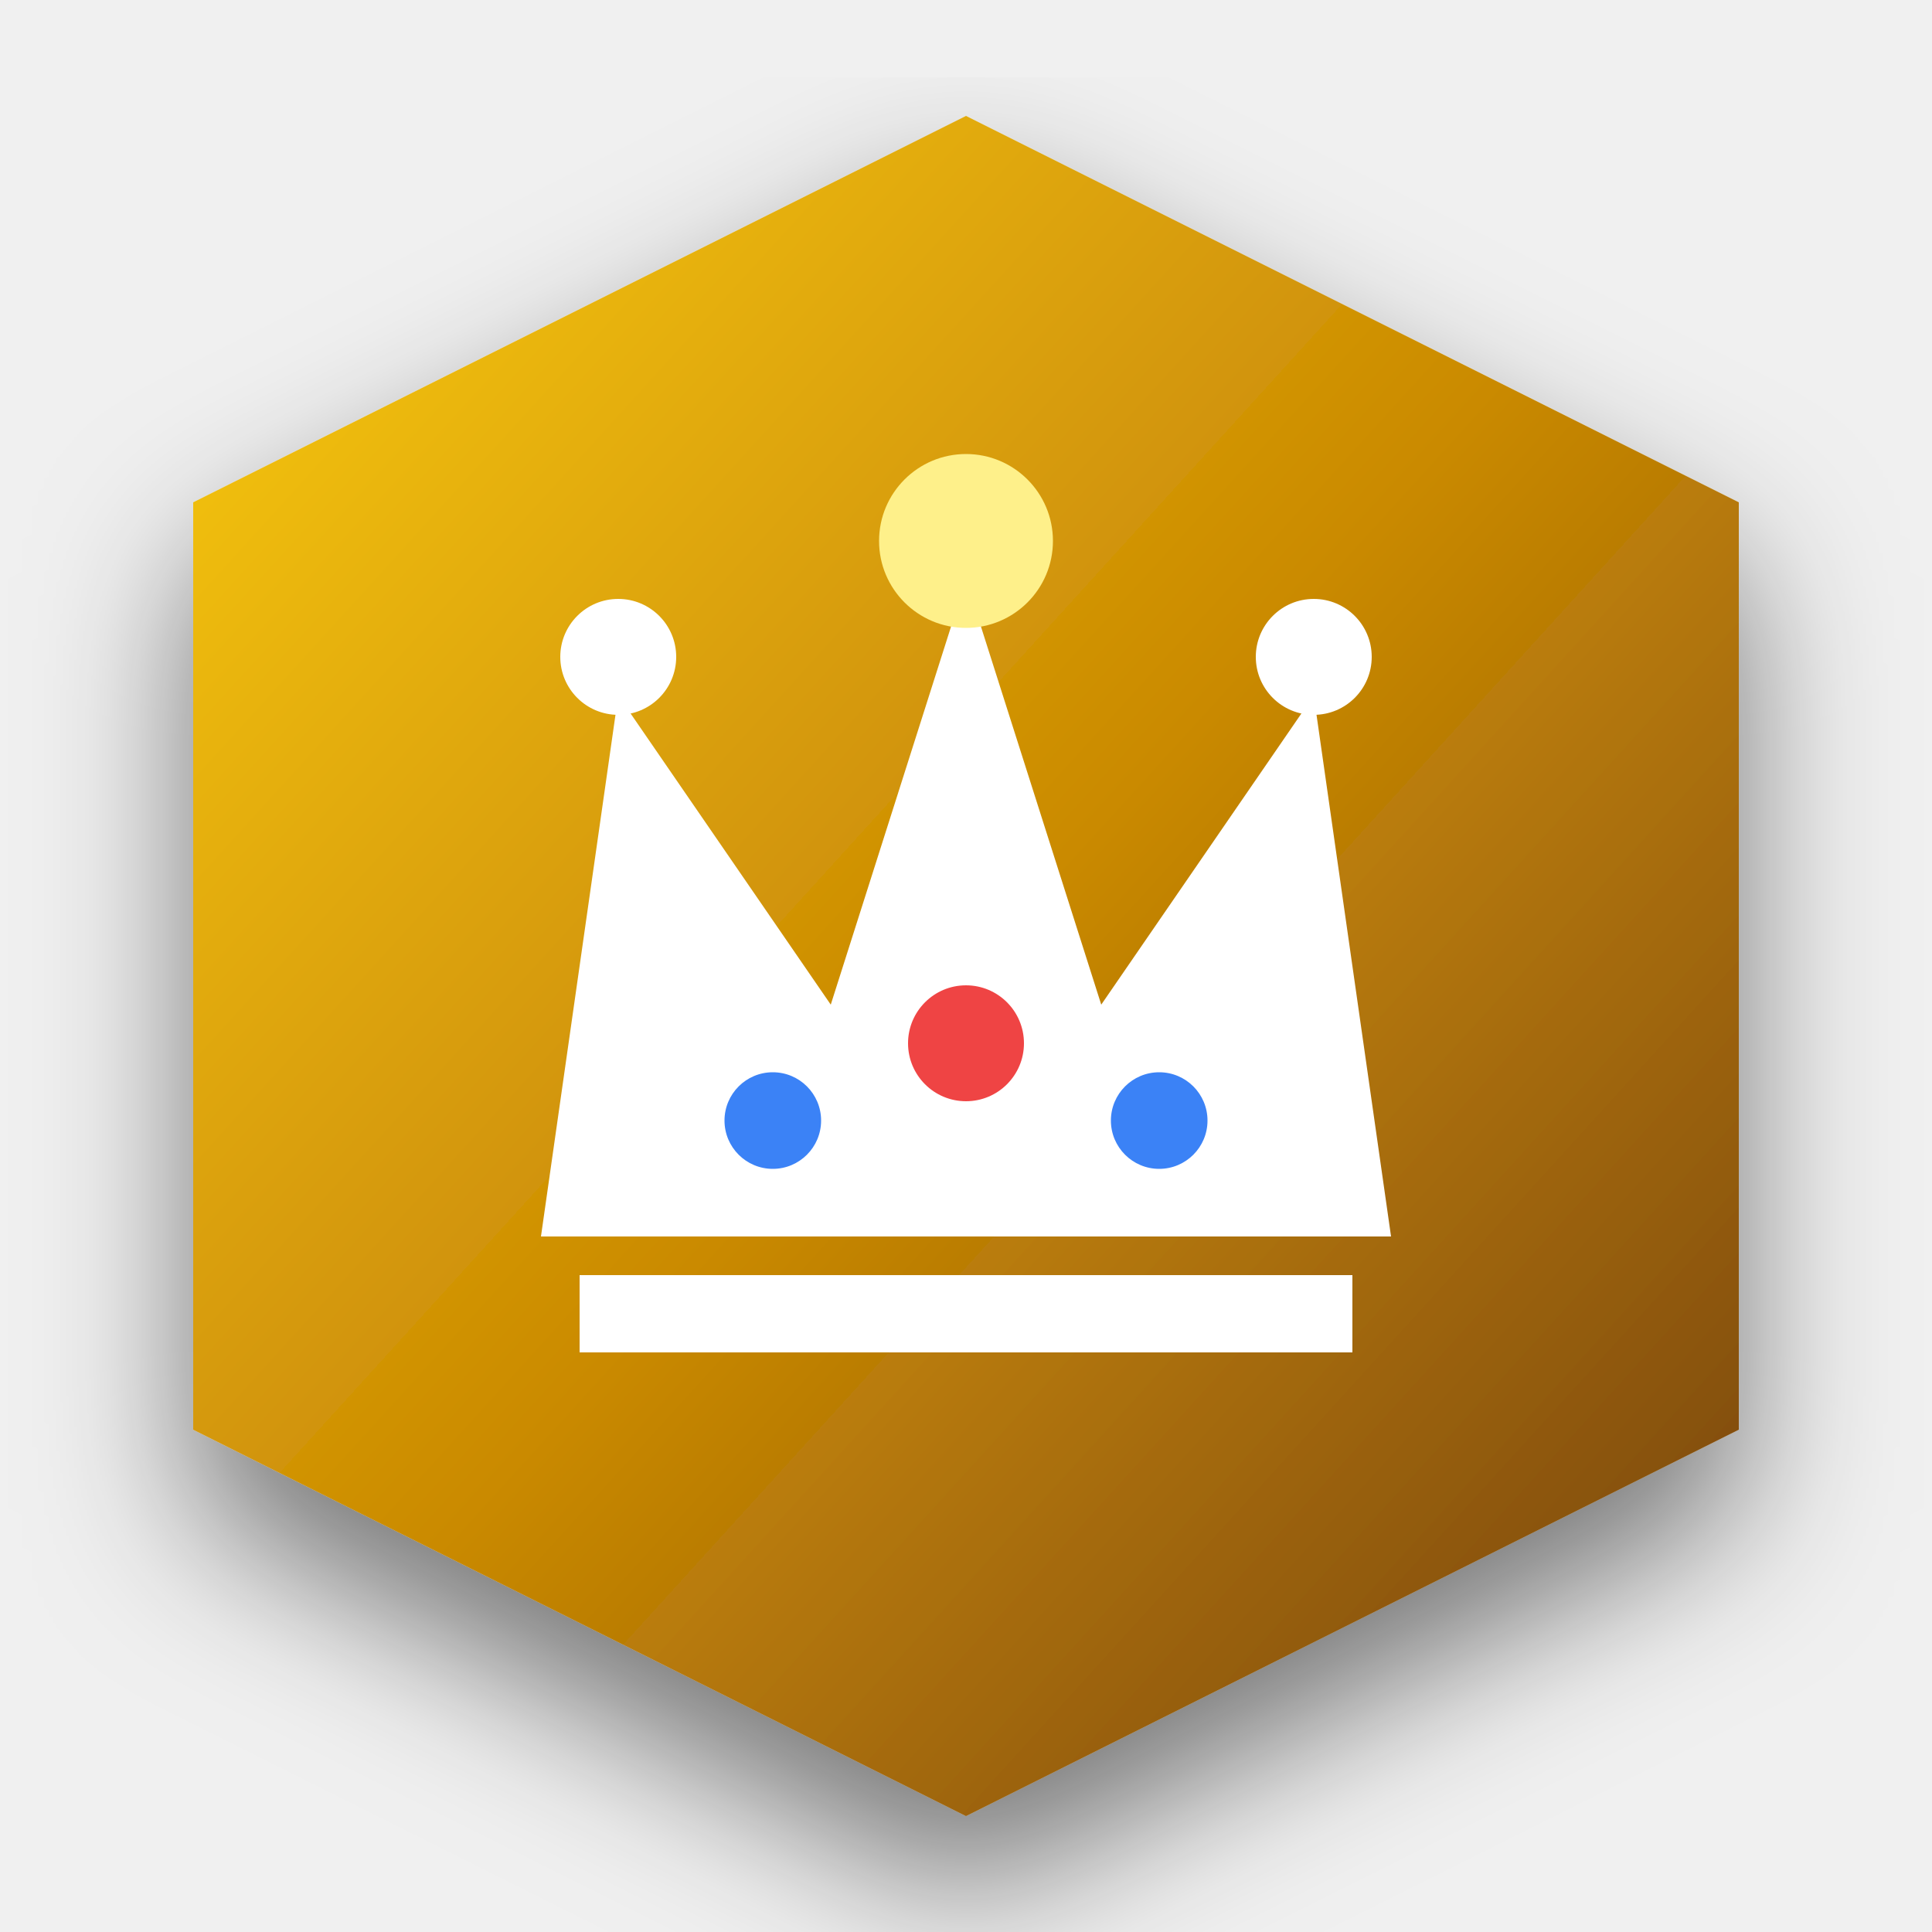
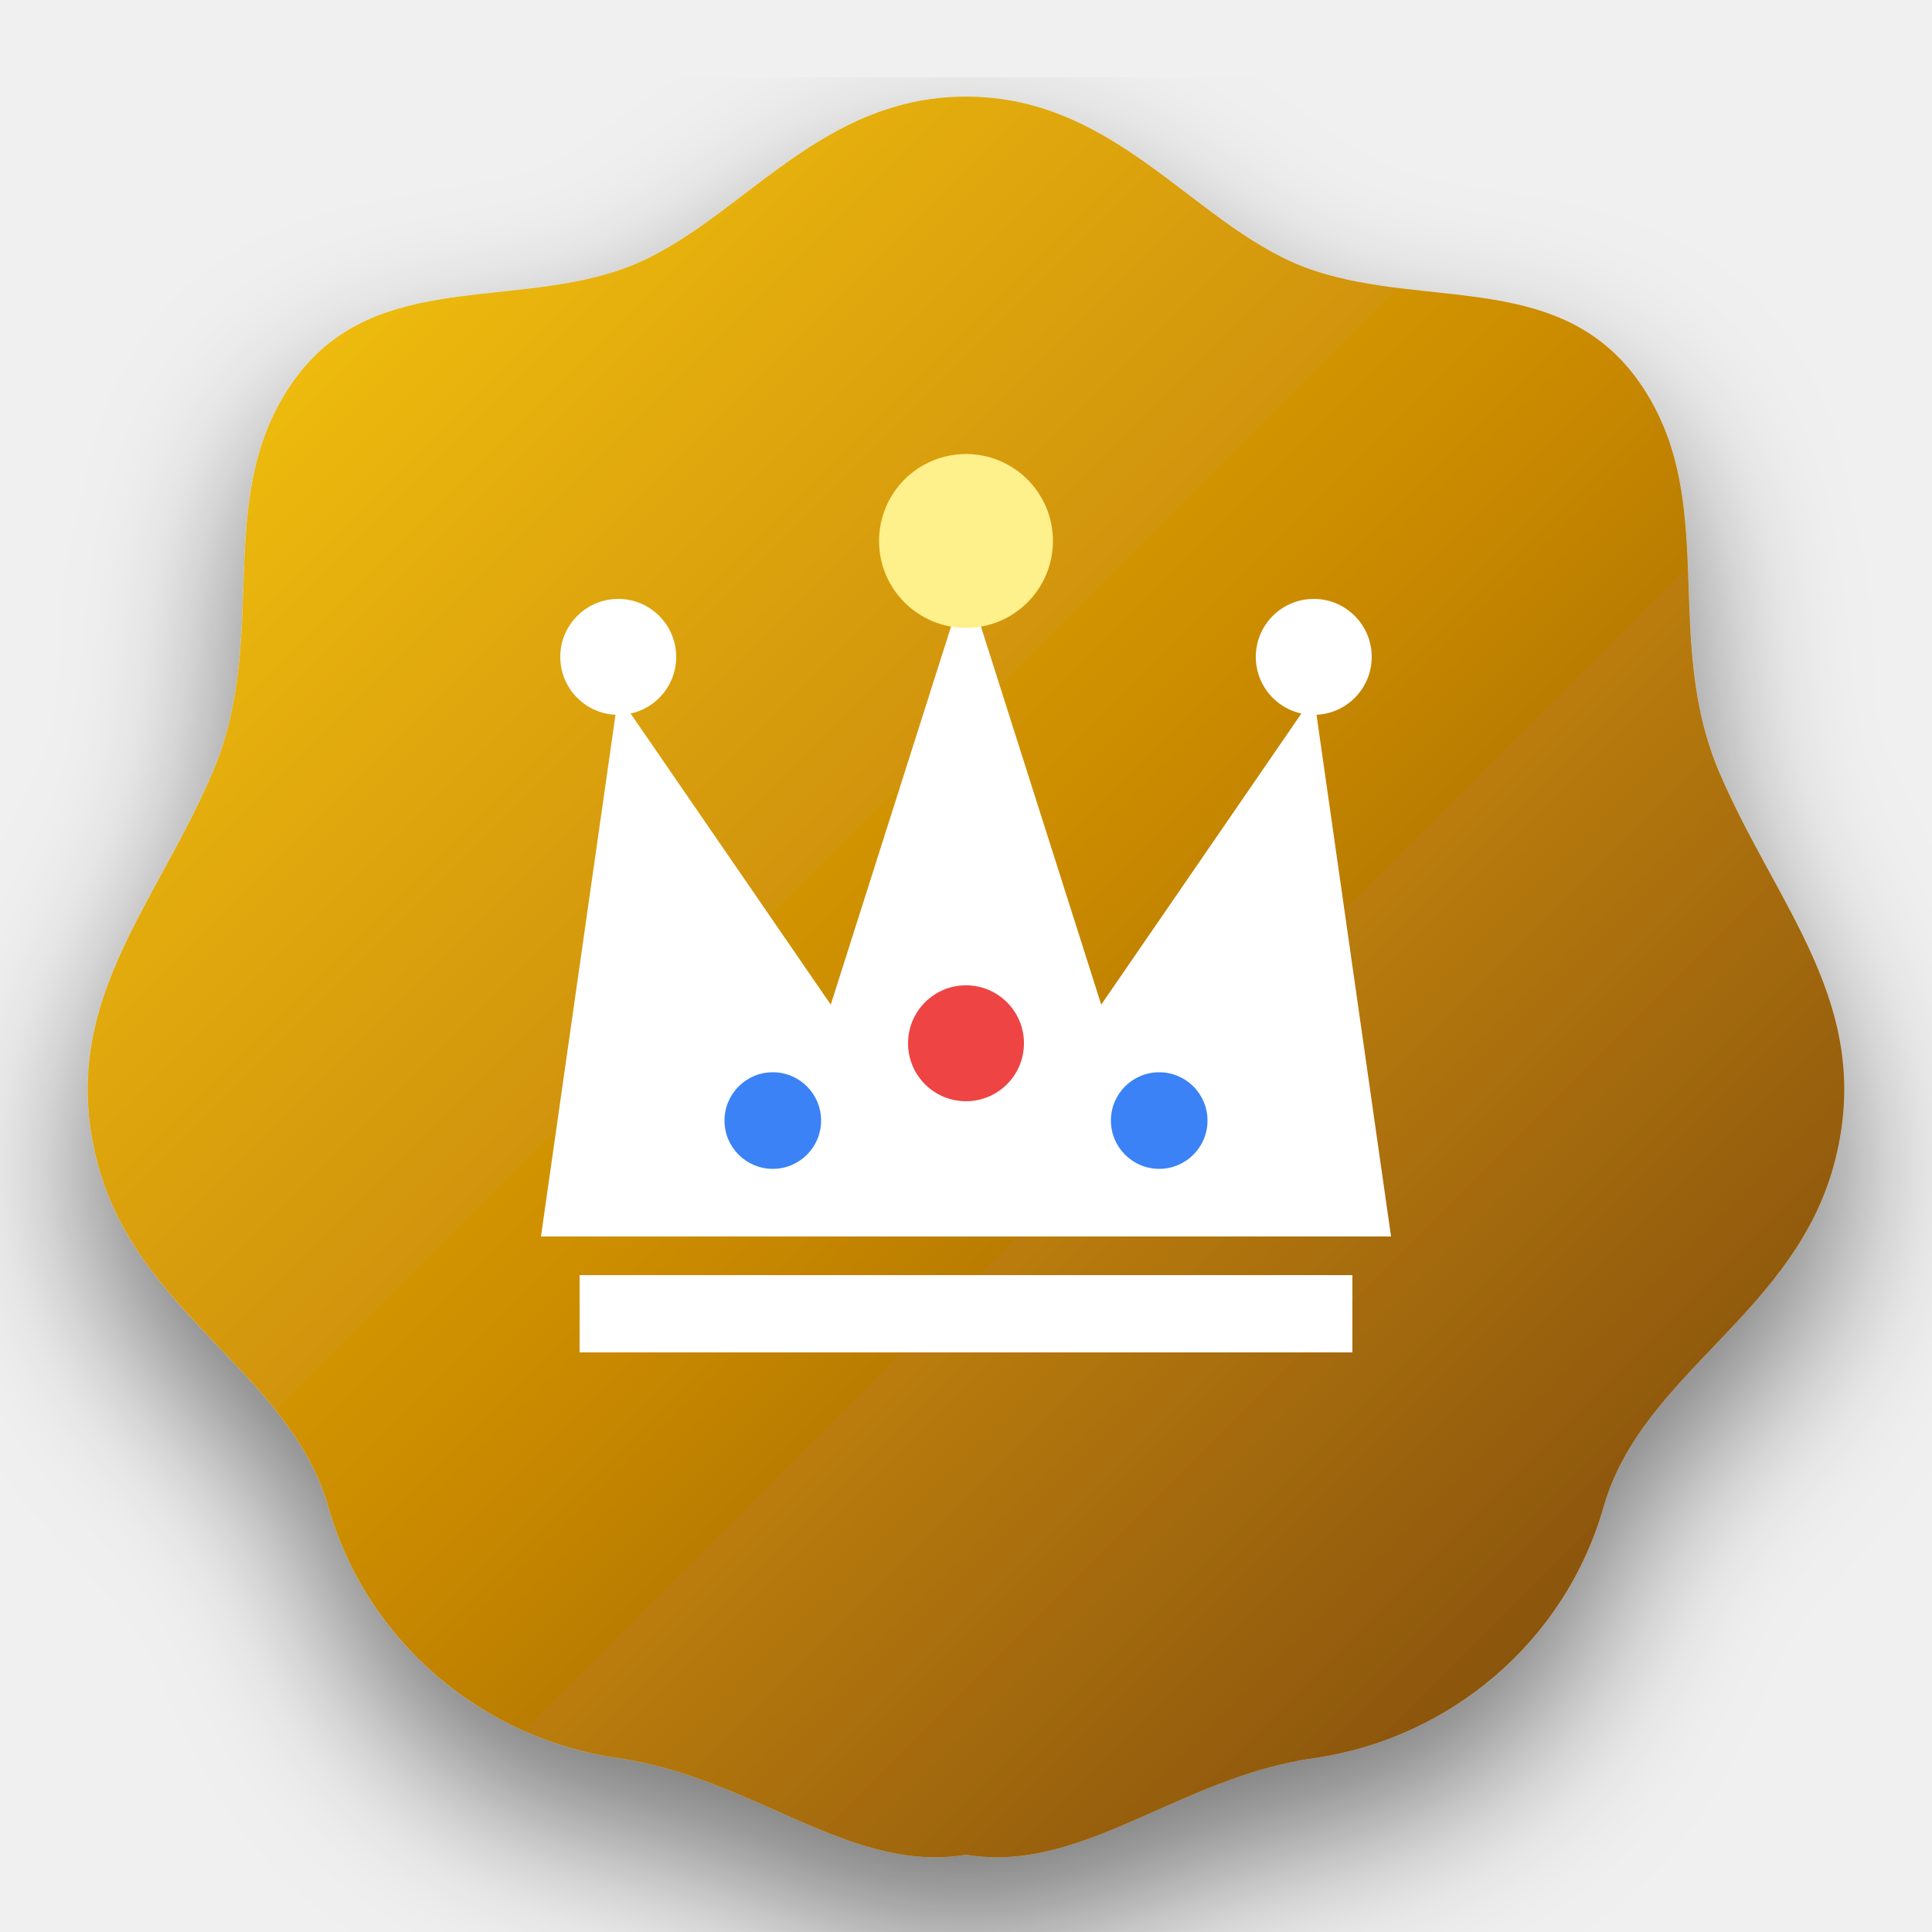
<svg xmlns="http://www.w3.org/2000/svg" viewBox="0 0 100 100" width="24" height="24">
  <defs>
    <linearGradient id="bg-royal" x1="0%" y1="0%" x2="100%" y2="100%">
      <stop offset="0%" stop-color="#facc15" />
      <stop offset="50%" stop-color="#ca8a04" />
      <stop offset="100%" stop-color="#713f12" />
    </linearGradient>
    <filter id="shadow-royal" x="-20%" y="-20%" width="140%" height="140%">
      <feDropShadow dx="0" dy="4" stdDeviation="4" flood-color="#000" flood-opacity="0.5" />
    </filter>
  </defs>
-   <polygon points="50,6 90,26 90,74 50,94 10,74 10,26" filter="url(#shadow-royal)" fill="url(#bg-royal)" />
+   <path d="M50 5 C58 5 62 12 68 14 C74 16 81 14 85 20 C89 26 86 33 89 40 C92 47 97 52 95 60 C93 68 85 71 83 78 C81 85 75 90 68 91 C61 92 56 97 50 96 C44 97 39 92 32 91 C25 90 19 85 17 78 C15 71 7 68 5 60 C3 52 8 47 11 40 C14 33 11 26 15 20 C19 14 26 16 32 14 C38 12 42 5 50 5 Z" filter="url(#shadow-royal)" fill="url(#bg-royal)" />
  <g transform="translate(50,50)">
    <path d="M-22 14 L-18 -14 L-7 2 L0 -20 L7 2 L18 -14 L22 14 Z" fill="#ffffff" />
    <path d="M-20 16 L20 16 L20 20 L-20 20 Z" fill="#ffffff" />
    <circle cx="-18" cy="-16" r="3" fill="#ffffff" />
    <circle cx="0" cy="-22" r="4.5" fill="#fef08a" />
    <circle cx="18" cy="-16" r="3" fill="#ffffff" />
    <circle cx="0" cy="4" r="3" fill="#ef4444" />
    <circle cx="-10" cy="8" r="2.5" fill="#3b82f6" />
    <circle cx="10" cy="8" r="2.5" fill="#3b82f6" />
  </g>
</svg>
